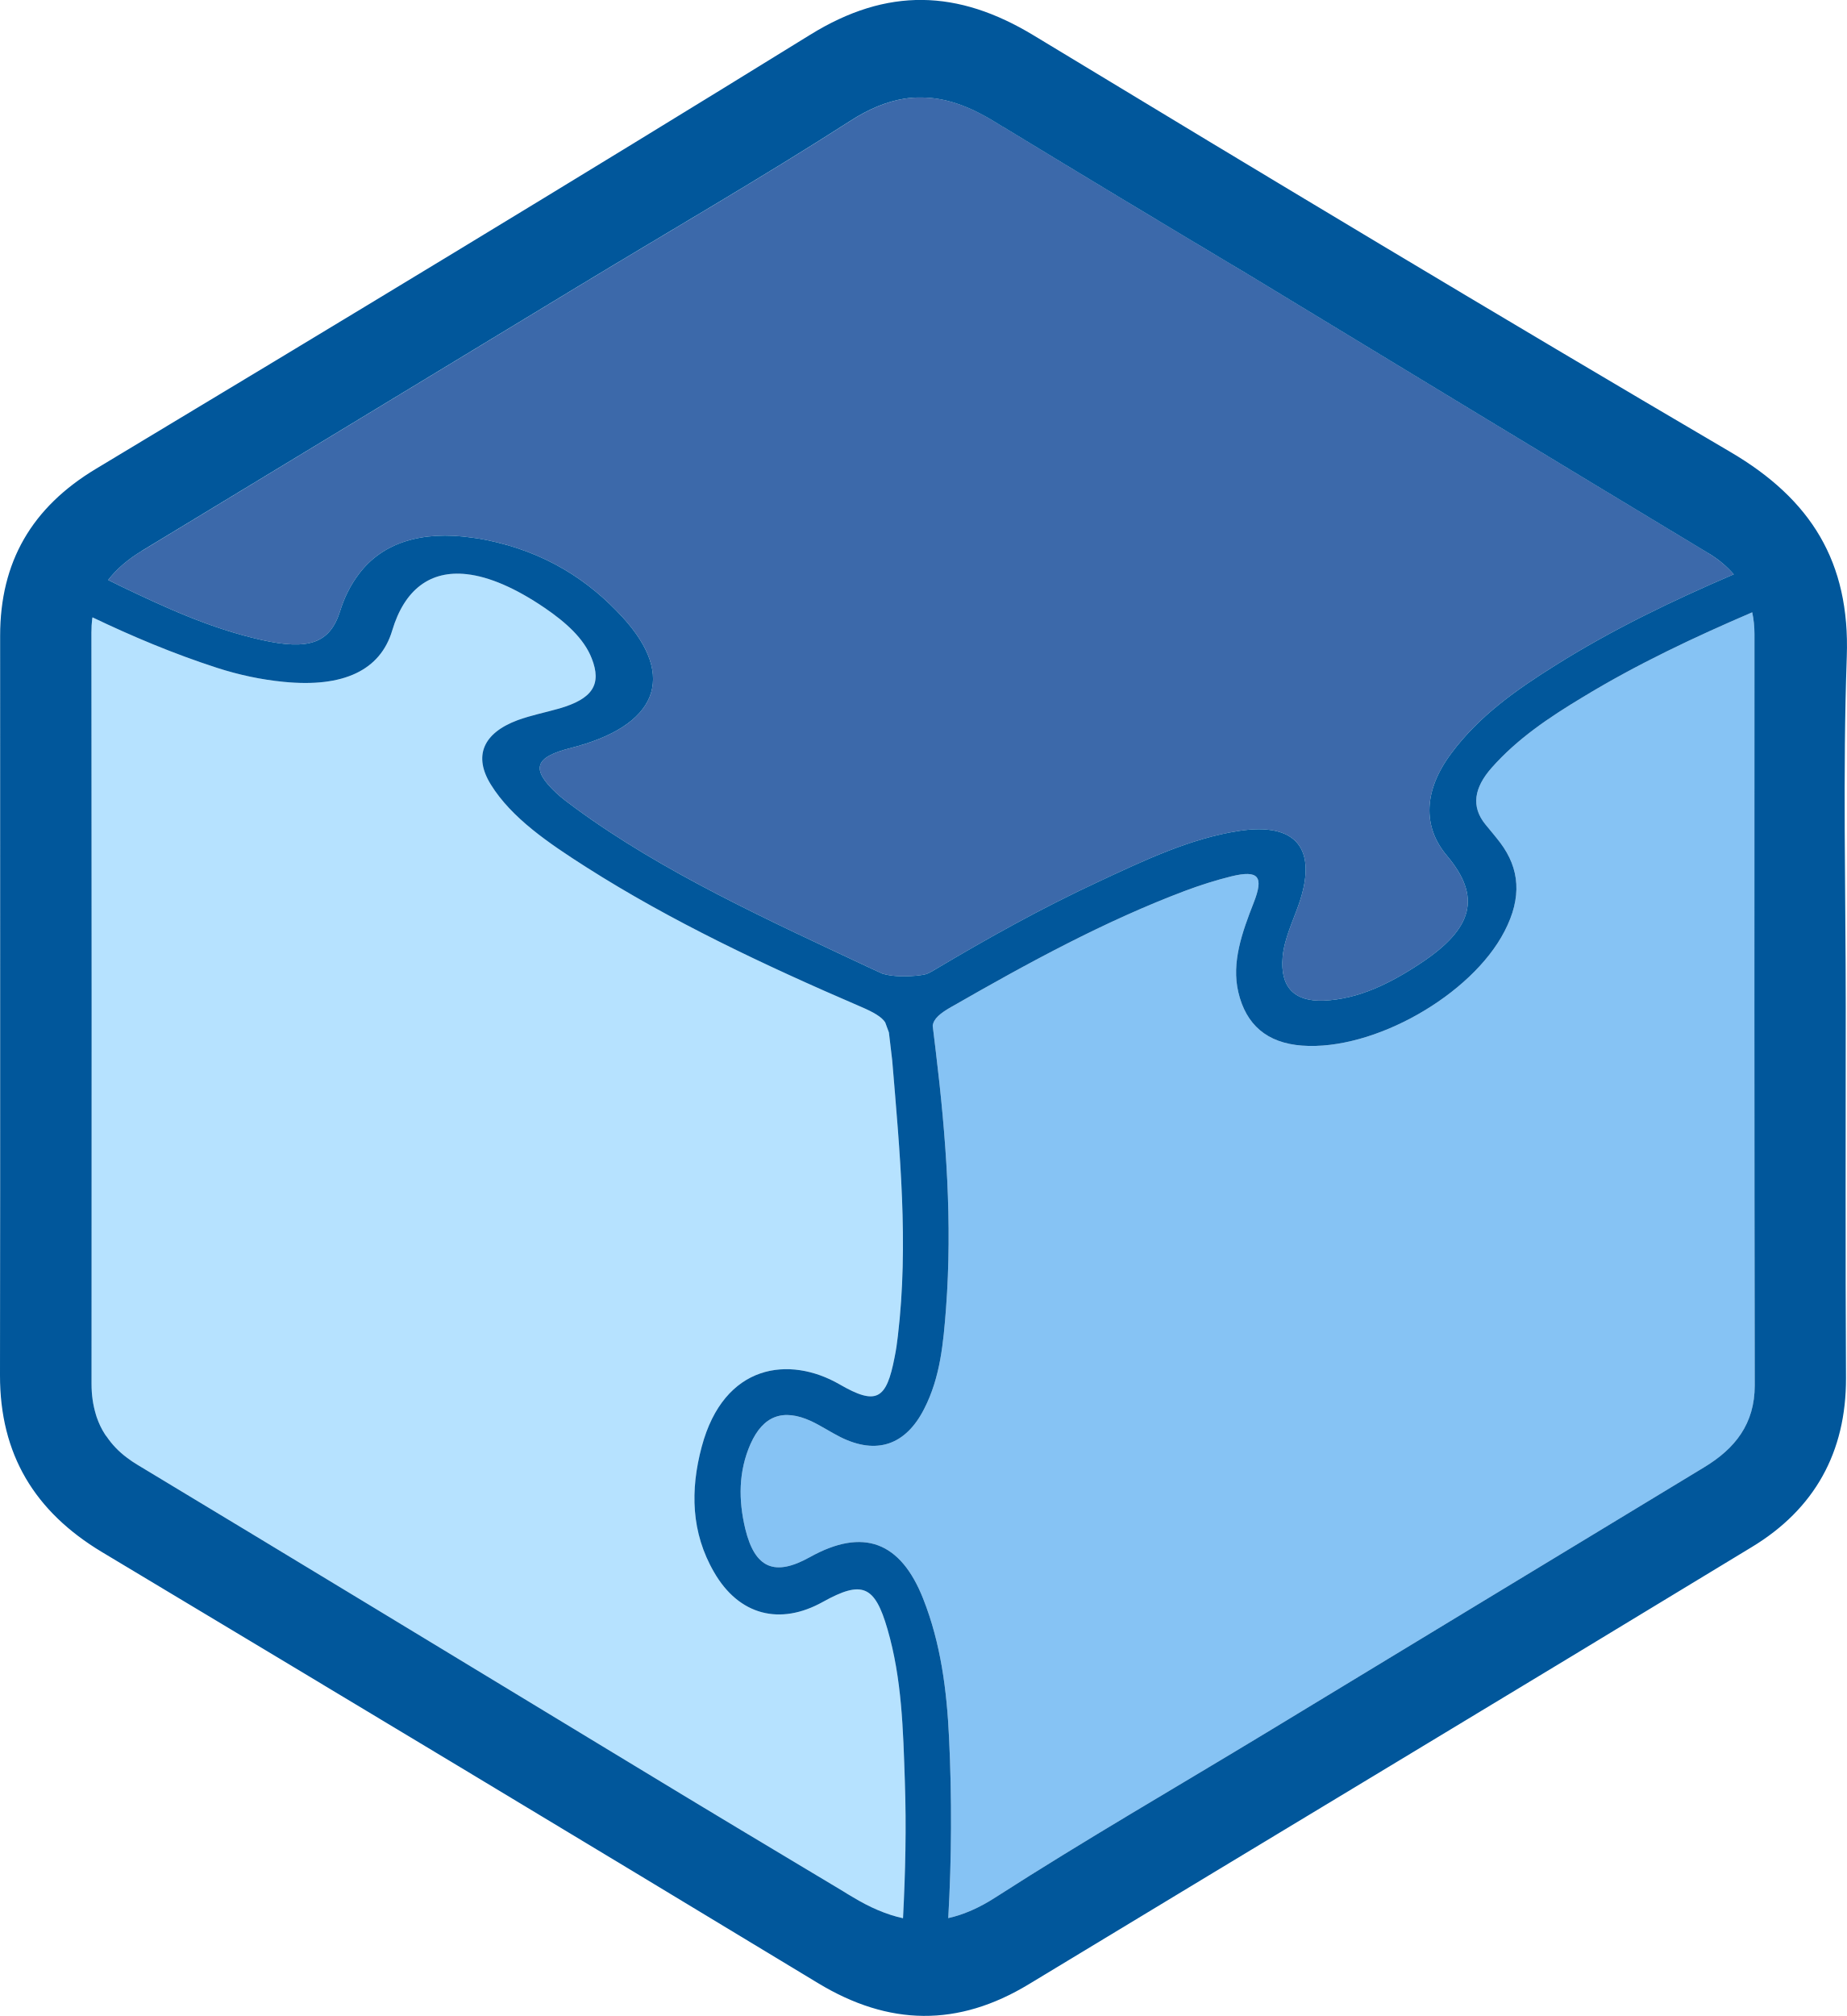
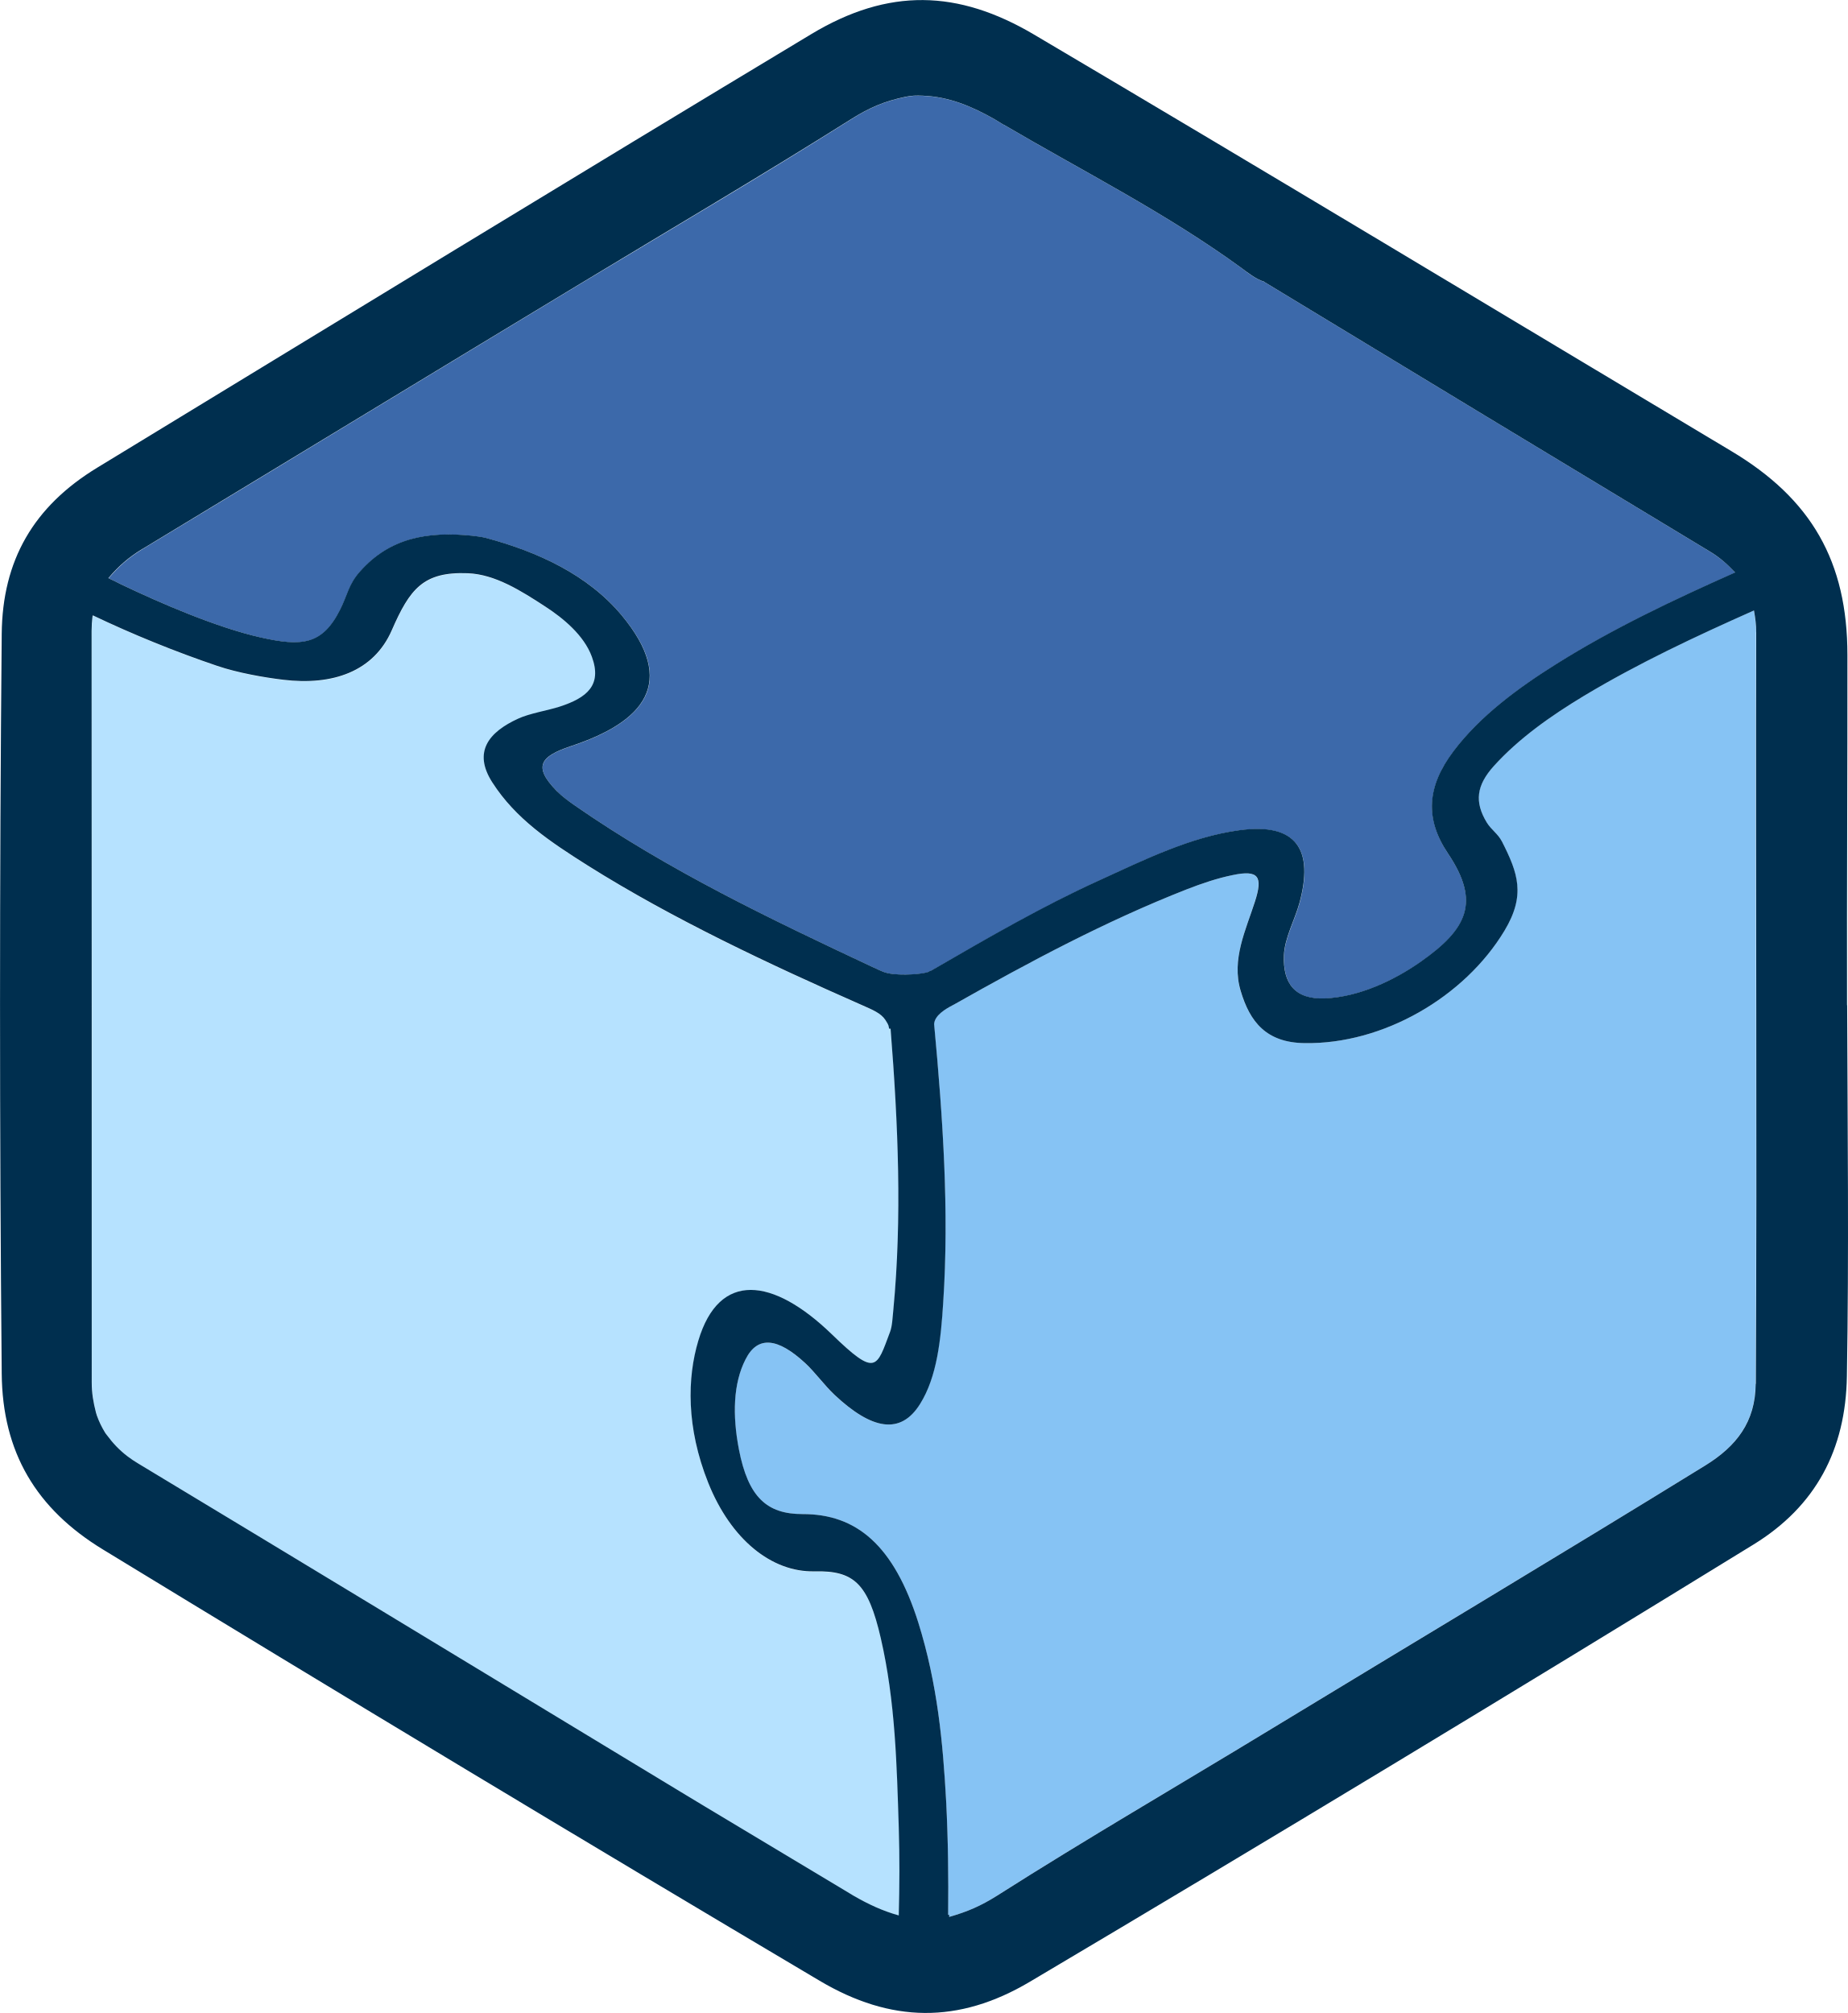
- <svg xmlns="http://www.w3.org/2000/svg" id="b" viewBox="0 0 140.02 152.8">
+ <svg xmlns="http://www.w3.org/2000/svg" id="b" viewBox="0 0 139.99 152.51">
  <defs>
-     <style>.d{fill:#3c69aa;}.d,.e,.f,.g{stroke-width:0px;}.e{fill:#01579b;}.f{fill:#b6e2ff;}.g{fill:#86c3f4;}</style>
+     <style>.d{fill:#002f4f;}.d,.e,.f,.g{stroke-width:0px;}.e{fill:#3c69aa;}.f{fill:#b6e2ff;}.g{fill:#86c3f4;}</style>
  </defs>
  <g id="c">
-     <path class="g" d="M133.01,48.06c-.01,18.98-.01,37.97.02,56.95,0,2.91-1.49,4.79-3.85,6.21-11.06,6.69-22.1,13.4-33.15,20.09-6.85,4.15-13.79,8.15-20.53,12.48-1.25.81-2.44,1.33-3.61,1.59.26-4.56.28-9.12.06-13.68-.17-3.58-.62-7.13-1.96-10.52-1.71-4.34-4.55-5.41-8.59-3.16-2.67,1.49-4.17.86-4.9-2.15-.52-2.17-.52-4.35.4-6.43.96-2.15,2.47-2.7,4.59-1.73.77.36,1.48.84,2.24,1.22,2.72,1.35,4.94.61,6.34-2.16,1.22-2.38,1.45-4.99,1.65-7.6.49-6.51.01-12.99-.77-19.44l-.24-1.99c.08-.54.55-.93,1.44-1.44l.06-.03c5.75-3.3,11.55-6.46,17.66-8.76,1.15-.43,2.32-.8,3.49-1.09,2.07-.5,2.46.02,1.69,1.99-.89,2.27-1.7,4.54-1.17,6.79.58,2.47,2.17,3.85,4.82,4.05,5.44.41,12.86-3.82,15.36-8.66,1.35-2.59,1.14-4.76-.31-6.7-.37-.49-.77-.95-1.15-1.42-1.08-1.34-.85-2.76.48-4.27,1.97-2.23,4.39-3.84,6.88-5.34,4.16-2.53,8.5-4.57,12.88-6.45.11.52.17,1.06.17,1.65Z" />
-     <path class="d" d="M129.5,41.92c.79.47,1.42,1.01,1.94,1.61-4.63,1.99-9.19,4.17-13.56,6.92-2.92,1.83-5.73,3.8-7.84,6.63-2.1,2.8-2.23,5.55-.34,7.78,2.61,3.11,2.02,5.5-2.03,8.17-2.3,1.52-4.69,2.7-7.31,2.81-2.27.09-3.32-1.05-3.12-3.31.12-1.35.75-2.64,1.21-3.95,1.49-4.23-.16-6.28-4.54-5.6-3.69.57-7.19,2.24-10.68,3.87-4.2,1.95-8.28,4.22-12.3,6.61-.03.02-.04.03-.07.04h-.01s-.01.01-.01.01h-.01s-.02.02-.03.02h0s-.01,0-.01.02c-.11.06-.22.12-.36.19l-.18.08c-.23.1-2.13.36-3.37-.03-.09-.05-.23-.11-.35-.16-.03-.02-.07-.03-.1-.05,0,0-.14-.07-.29-.13-7.9-3.71-15.88-7.32-22.56-12.23-.49-.36-.98-.72-1.41-1.12-1.94-1.82-1.65-2.71,1.08-3.4,6.58-1.67,8.11-5.38,3.94-9.93-2.53-2.75-5.79-4.93-10.36-5.85-.35-.07-.7-.13-1.04-.17-3.82-.55-6.79.38-8.57,2.74-.67.88-1.13,1.84-1.44,2.84-.76,2.4-2.34,2.99-5.97,2.17-3.87-.87-7.29-2.46-10.68-4.08-.31-.15-.62-.31-.93-.46.66-.86,1.53-1.59,2.58-2.22,11.06-6.69,22.1-13.4,33.15-20.09,6.85-4.15,13.8-8.16,20.53-12.48,1.42-.92,2.77-1.47,4.1-1.69.45-.07.89-.1,1.33-.09,1.77.01,3.54.63,5.46,1.8.21.13.44.26.65.4.02.01.04.02.05.02,5.98,3.64,11.98,7.25,17.99,10.84h.01c.57.35,1.13.69,1.7,1.03h0c11.25,6.83,22.49,13.65,33.76,20.44Z" />
-     <path class="f" d="M68.6,135.02c.12,3.46.04,6.91-.14,10.37-1.24-.27-2.51-.81-3.84-1.62-.24-.14-.48-.28-.71-.43-2.75-1.65-5.3-3.17-7.76-4.65-.94-.56-1.87-1.12-2.79-1.68-.6-.36-1.2-.72-1.79-1.08-1.95-1.18-3.91-2.37-5.86-3.55-11.75-7.12-23.49-14.25-35.26-21.34-.3-.18-.57-.36-.83-.56-.63-.47-1.13-1-1.53-1.59-.05-.06-.1-.12-.14-.19-.26-.4-.46-.83-.62-1.29-.03-.08-.05-.16-.07-.23-.21-.7-.32-1.45-.32-2.28,0-18.99,0-37.97-.01-56.96-.01-.36.02-.71.06-1.04.01-.04.02-.07.02-.11,3.01,1.44,6.12,2.75,9.45,3.83,1.65.53,3.32.89,5.05,1.06,4.53.45,7.32-.88,8.22-3.88.94-3.15,2.91-4.59,5.66-4.28,1.69.19,3.68,1.04,5.9,2.55,1.61,1.1,2.98,2.32,3.57,3.83.78,1.98.06,3.07-2.46,3.8-1.05.3-2.17.52-3.17.89-2.64.99-3.34,2.74-2.02,4.87,1.57,2.54,4.39,4.45,7.26,6.28,6.41,4.08,13.53,7.44,20.83,10.58.93.4,1.54.75,1.81,1.17l.28.76.25,2.11c.58,6.96,1.26,13.91.43,20.9-.06.54-.14,1.09-.25,1.62-.62,3.22-1.38,3.66-4.18,2.04-3.79-2.18-8.75-1.58-10.44,4.73-.88,3.29-.81,6.51.94,9.52,1.88,3.26,4.99,4.06,8.25,2.24,2.97-1.65,3.93-1.25,4.89,2.06,1.1,3.77,1.19,7.67,1.32,11.55Z" />
-     <path class="e" d="M131.19,34.26c-17.69-10.38-35.28-20.95-52.83-31.58-5.75-3.48-11.09-3.66-16.93-.05C43.46,13.73,25.38,24.65,7.28,35.53,2.4,38.46.01,42.6.01,48.19,0,66.87.03,85.55,0,104.23c-.01,6,2.63,10.34,7.72,13.4,18.12,10.86,36.22,21.74,54.3,32.68,5.37,3.25,10.6,3.34,15.98.08,18.27-11.06,36.57-22.05,54.82-33.14,4.74-2.87,7.15-7.18,7.13-12.81-.05-9.38-.02-18.76-.02-28.13,0-8.85-.23-17.71.08-26.55.25-7.17-2.72-11.92-8.82-15.5ZM10.77,41.74c11.06-6.69,22.1-13.4,33.15-20.09,6.85-4.15,13.8-8.16,20.53-12.48,1.42-.92,2.77-1.47,4.1-1.69.45-.07.89-.1,1.33-.09,1.77.01,3.54.63,5.46,1.8.21.13.44.26.65.4.02.01.04.02.05.02,5.98,3.64,11.98,7.25,17.99,10.84h.01c.57.35,1.13.69,1.7,1.03h0c11.25,6.83,22.49,13.65,33.76,20.44.79.47,1.42,1.01,1.94,1.61-4.63,1.99-9.19,4.17-13.56,6.92-2.92,1.83-5.73,3.8-7.84,6.63-2.1,2.8-2.23,5.55-.34,7.78,2.61,3.11,2.02,5.5-2.03,8.17-2.3,1.52-4.69,2.7-7.31,2.81-2.27.09-3.32-1.05-3.12-3.31.12-1.35.75-2.64,1.21-3.95,1.49-4.23-.16-6.28-4.54-5.6-3.69.57-7.19,2.24-10.68,3.87-4.2,1.95-8.28,4.22-12.3,6.61-.03.02-.04.03-.07.04h-.01s-.01.01-.01.01h-.01s-.02.02-.03.02h0s-.01.01-.01.02c-.11.06-.22.12-.36.19l-.18.08c-.23.1-2.13.36-3.37-.03-.09-.05-.23-.11-.35-.16-.03-.02-.07-.03-.1-.05,0,0-.14-.07-.29-.13-7.9-3.71-15.88-7.32-22.56-12.23-.49-.36-.98-.72-1.41-1.12-1.94-1.82-1.65-2.71,1.08-3.4,6.58-1.67,8.11-5.38,3.94-9.93-2.53-2.75-5.79-4.93-10.36-5.85-.35-.07-.7-.13-1.04-.17-3.82-.55-6.79.38-8.57,2.74-.67.88-1.13,1.84-1.44,2.84-.76,2.4-2.34,2.99-5.97,2.17-3.87-.87-7.29-2.46-10.68-4.08-.31-.15-.62-.31-.93-.46.66-.86,1.53-1.59,2.58-2.22ZM68.46,145.39c-1.24-.27-2.51-.81-3.84-1.62-.24-.14-.48-.28-.71-.43-2.75-1.65-5.3-3.17-7.76-4.65-.94-.56-1.87-1.12-2.79-1.68-.6-.36-1.2-.72-1.79-1.08-1.95-1.18-3.91-2.37-5.86-3.55-11.75-7.12-23.49-14.25-35.26-21.34-.3-.18-.57-.36-.83-.56-.63-.47-1.13-1-1.53-1.59-.05-.06-.1-.12-.14-.19-.26-.4-.46-.83-.62-1.29-.03-.08-.05-.16-.07-.23-.21-.7-.32-1.45-.32-2.28.01-18.99.01-37.97-.01-56.96,0-.36.02-.71.06-1.04.01-.04.02-.07.02-.11,3.01,1.44,6.12,2.75,9.45,3.83,1.65.53,3.32.89,5.05,1.06,4.53.45,7.32-.88,8.22-3.88.94-3.15,2.91-4.59,5.66-4.28,1.69.19,3.68,1.04,5.9,2.55,1.61,1.1,2.98,2.32,3.57,3.83.78,1.98.06,3.07-2.46,3.8-1.05.3-2.17.52-3.17.89-2.64.99-3.34,2.74-2.02,4.87,1.57,2.54,4.39,4.45,7.26,6.28,6.41,4.08,13.53,7.44,20.83,10.58.93.4,1.54.75,1.81,1.17l.28.76.25,2.11c.58,6.96,1.26,13.91.43,20.9-.06.54-.14,1.09-.25,1.62-.62,3.22-1.38,3.66-4.18,2.04-3.79-2.18-8.75-1.58-10.44,4.73-.88,3.29-.81,6.51.94,9.52,1.88,3.26,4.99,4.06,8.25,2.24,2.97-1.65,3.93-1.25,4.89,2.06,1.1,3.77,1.19,7.67,1.32,11.55.12,3.46.04,6.91-.14,10.37ZM129.18,111.22c-11.06,6.69-22.1,13.4-33.15,20.09-6.85,4.15-13.79,8.15-20.53,12.48-1.25.81-2.44,1.33-3.61,1.59.26-4.56.28-9.12.06-13.68-.17-3.58-.62-7.13-1.96-10.52-1.71-4.34-4.55-5.41-8.59-3.16-2.67,1.49-4.17.86-4.9-2.15-.52-2.17-.52-4.35.4-6.43.96-2.15,2.47-2.7,4.59-1.73.77.36,1.48.84,2.24,1.22,2.72,1.35,4.94.61,6.34-2.16,1.22-2.38,1.45-4.99,1.65-7.6.49-6.51.01-12.99-.77-19.44l-.24-1.99c.08-.54.55-.93,1.44-1.44.02-.01.04-.02.06-.03,5.75-3.3,11.55-6.46,17.66-8.76,1.15-.43,2.32-.8,3.49-1.09,2.07-.5,2.46.02,1.69,1.99-.89,2.27-1.7,4.54-1.17,6.79.58,2.47,2.17,3.85,4.82,4.05,5.44.41,12.86-3.82,15.36-8.66,1.35-2.59,1.14-4.76-.31-6.7-.37-.49-.77-.95-1.15-1.42-1.08-1.34-.85-2.76.48-4.27,1.97-2.23,4.39-3.84,6.88-5.34,4.16-2.53,8.5-4.57,12.88-6.45.11.52.17,1.06.17,1.65-.01,18.98-.01,37.97.02,56.95,0,2.91-1.49,4.79-3.85,6.21Z" />
+     <path class="e" d="M19.7,48.29c3.2.73,4.74.57,6.08-2.1.56-1.11.64-1.9,1.49-2.87,2.29-2.58,5.15-3.07,8.54-2.72.3.03.74.09,1.04.17,3.91,1.05,7.69,2.77,10.26,5.86,4.25,5.09,1.7,8.06-3.85,9.91-2.3.76-2.92,1.53-1.06,3.41.41.42.89.76,1.41,1.12,7.07,4.9,14.78,8.58,22.54,12.22.14.07.21.08.29.13.08.05.05.02.12.06.07.03.29.12.35.15.8.34,2.7.21,3.23.07.54-.14.09-.04.29-.11.2-.07.27-.14.36-.18.06-.03.04-.02.03-.02.03,0,0,0,.01-.01.01,0,.02-.02.03-.02,0,0,0,0,.01,0,0,0,0,0,.01,0,0,0,0,0,0,0,0,0,0,0,0,0,.03,0,.04-.03.07-.04,3.99-2.3,8.12-4.68,12.29-6.59,3.47-1.58,6.97-3.32,10.66-3.82,4.39-.59,5.65,1.54,4.55,5.53-.34,1.24-1.12,2.64-1.17,3.94-.09,2.18.87,3.37,3.11,3.27,2.58-.11,5.22-1.36,7.24-2.77,3.54-2.48,4.55-4.52,2.09-8.19-1.77-2.64-1.61-5.09.4-7.76,2.01-2.67,4.9-4.8,7.79-6.61,4.33-2.71,8.9-4.87,13.55-6.94-.61-.65-1.17-1.14-1.95-1.61-11.24-6.78-22.51-13.61-33.75-20.42,0,0,0-.02,0-.02-.48-.08-1.41-.78-1.62-.96-.04-.03-.06-.05-.08-.06-5.73-4.17-11.92-7.28-18-10.85,0,0,.03.03-.07-.03s-.43-.27-.62-.38c-1.73-.98-3.44-1.71-5.45-1.79-.5-.02-.83-.02-1.34.09-1.54.32-2.7.8-4.11,1.7-6.7,4.24-13.66,8.33-20.51,12.46-11.04,6.67-22.11,13.41-33.14,20.08-1.04.63-1.82,1.31-2.59,2.22.29.14.65.32.94.46,3.2,1.54,7.34,3.29,10.54,4.02Z" />
+     <path class="f" d="M66.74,124.14c-.96-4.17-2.04-5.13-5.03-5.07-3.24.07-6.32-2.41-8.04-6.7-1.7-4.23-1.59-7.98-.76-10.76,1.58-5.33,5.67-4.82,10.11-.51,3.37,3.26,3.39,2.56,4.42-.17.17-.45.2-1.1.25-1.68.66-6.92.37-14.02-.21-21.29-.04,0-.07,0-.11,0-.05-.27,0-.22-.28-.66-.34-.53-.93-.76-1.82-1.15-6.92-3.04-14.28-6.49-20.72-10.55-2.88-1.82-5.47-3.53-7.24-6.3-1.49-2.33-.26-3.83,1.97-4.84.85-.38,2.26-.61,3.12-.9,2.07-.68,3.24-1.62,2.45-3.78-.6-1.65-2.18-2.94-3.52-3.8-1.84-1.2-3.81-2.44-5.88-2.53-3.37-.13-4.39,1.18-5.76,4.32-1.37,3.14-4.49,4.2-8.22,3.75-1.42-.17-3.43-.52-5-1.05-3.16-1.07-6.39-2.38-9.43-3.83-.02.15,0-.07-.03.16-.03.23-.06.65-.06,1.01.02,18.95.02,37.98.01,56.94,0,.83.12,1.51.32,2.29.02.08.04.15.07.23.16.45.37.88.62,1.29.04.07.09.12.14.19.45.61.92,1.12,1.54,1.59.26.2.53.38.83.56,11.76,7.09,23.51,14.22,35.26,21.34,1.95,1.18,3.9,2.36,5.86,3.55.59.36,1.18.71,1.79,1.08.94.57,1.82,1.1,2.8,1.68,2.55,1.53,5.18,3.1,7.75,4.65.22.13.49.3.71.43,1.12.65,2.23,1.16,3.46,1.51.05-2.21.07-4.43,0-6.66-.15-4.66-.25-9.51-1.36-14.32Z" />
+     <path class="g" d="M133.04,47.91c0-.59-.07-1.09-.17-1.66-4.41,1.95-8.73,3.97-12.88,6.47-2.47,1.49-4.93,3.2-6.84,5.33-1.29,1.44-1.48,2.68-.52,4.27.34.56.85.84,1.15,1.44,1.21,2.38,1.81,4.04.19,6.75-3.02,5.04-9.21,8.62-15.15,8.52-2.89-.05-4.14-1.61-4.84-3.97-.7-2.37.41-4.61,1.09-6.77.6-1.87.29-2.4-1.7-1.99-1.13.24-2.33.63-3.48,1.08-6.12,2.4-11.92,5.5-17.65,8.74-.02.01-.05.03-.06.03-.56.29-1.38.77-1.42,1.42,0,0,0,.02,0,.03.68,7.18,1.14,14.16.69,21.04-.19,2.86-.47,5.66-1.75,7.72-1.48,2.38-3.66,1.96-6.47-.67-.78-.73-1.49-1.73-2.25-2.43-2.06-1.9-3.58-2.1-4.51-.27-.92,1.82-1,4.23-.5,6.82.7,3.63,2.14,4.9,4.81,4.9,4.11,0,6.94,2.36,8.78,8.22,1.47,4.66,1.88,9.15,2.11,13.55.16,2.91.18,5.76.15,8.59.03,0,.05,0,.08,0,0,.05,0,.1,0,.16,1.37-.39,2.38-.81,3.63-1.61,6.71-4.27,13.67-8.31,20.51-12.47,11.03-6.71,22.13-13.33,33.14-20.12,2.35-1.45,3.8-3.29,3.82-6.19.1-18.92-.03-37.98.03-56.93Z" />
+     <path class="d" d="M139.93,76.16c-.02-8.8.04-17.79.03-26.53,0-7.09-2.73-11.83-8.79-15.45-17.57-10.51-35.21-21.15-52.83-31.56-5.77-3.41-11.03-3.55-16.87-.04C43.52,13.38,25.29,24.52,7.37,35.43,2.54,38.37.18,42.45.13,48.03c-.17,18.65-.17,37.42,0,56.03.05,5.98,2.62,10.26,7.68,13.34,17.99,10.97,36.17,21.93,54.29,32.67,5.38,3.19,10.51,3.28,15.91.08,18.34-10.87,36.63-21.94,54.83-33.13,4.72-2.9,6.99-7.18,7.08-12.75.16-9.29.05-18.8.02-28.11ZM10.81,41.58c11.02-6.67,22.1-13.41,33.14-20.08,6.84-4.14,13.8-8.23,20.51-12.46,1.42-.9,2.58-1.38,4.11-1.7.52-.11.84-.11,1.34-.09,2.01.08,3.72.81,5.45,1.79.19.11.52.32.62.38s.06.03.07.03c6.08,3.57,12.27,6.68,18,10.85.02.01.04.03.08.06.22.17,1.14.88,1.62.96,0,0,0,.01,0,.02,11.23,6.81,22.51,13.64,33.75,20.42.79.47,1.34.97,1.95,1.61-4.65,2.07-9.23,4.23-13.55,6.94-2.89,1.81-5.78,3.94-7.79,6.61-2.01,2.67-2.18,5.12-.4,7.76,2.46,3.67,1.45,5.71-2.09,8.19-2.01,1.41-4.66,2.66-7.24,2.77-2.24.09-3.2-1.09-3.11-3.27.05-1.3.83-2.7,1.17-3.94,1.1-4-.16-6.13-4.55-5.53-3.69.5-7.2,2.24-10.66,3.82-4.17,1.9-8.3,4.28-12.29,6.59-.03.02-.04.04-.07.04,0,0,0,0,0,0,0,0,0,0,0,0,0,0,0,0-.01,0,0,0,0,0-.01,0-.01,0-.01.02-.03.02-.01,0,.01,0-.01.01.01,0,.03-.01-.03.02-.09.04-.16.12-.36.18-.2.07.25-.03-.29.11-.54.14-2.43.27-3.23-.07-.06-.03-.28-.12-.35-.15-.07-.03-.03-.01-.12-.06-.08-.05-.15-.06-.29-.13-7.76-3.64-15.47-7.32-22.54-12.22-.52-.36-1-.71-1.41-1.12-1.85-1.88-1.24-2.64,1.06-3.41,5.55-1.84,8.09-4.81,3.85-9.91-2.57-3.08-6.35-4.81-10.26-5.86-.3-.08-.74-.14-1.04-.17-3.39-.35-6.26.14-8.54,2.72-.86.97-.93,1.76-1.49,2.87-1.34,2.67-2.88,2.83-6.08,2.1-3.2-.73-7.35-2.49-10.54-4.02-.29-.14-.65-.33-.94-.46.77-.91,1.55-1.59,2.59-2.22ZM68.1,145.12c-1.23-.34-2.34-.86-3.46-1.51-.22-.13-.49-.29-.71-.43-2.57-1.55-5.2-3.11-7.75-4.65-.97-.58-1.86-1.11-2.8-1.68-.61-.37-1.2-.72-1.79-1.08-1.96-1.19-3.91-2.37-5.86-3.55-11.75-7.12-23.5-14.25-35.26-21.34-.3-.18-.57-.36-.83-.56-.61-.47-1.09-.98-1.54-1.59-.05-.07-.1-.12-.14-.19-.25-.41-.46-.84-.62-1.29-.03-.08-.05-.15-.07-.23-.2-.78-.32-1.46-.32-2.29,0-18.96,0-37.99-.01-56.94,0-.36.03-.78.06-1.01.03-.23,0-.01.03-.16,3.04,1.45,6.27,2.76,9.43,3.83,1.56.53,3.58.88,5,1.05,3.73.45,6.85-.61,8.22-3.75,1.37-3.14,2.39-4.45,5.76-4.32,2.07.08,4.04,1.33,5.88,2.53,1.34.87,2.92,2.16,3.52,3.8.79,2.16-.38,3.11-2.45,3.78-.86.28-2.28.51-3.12.9-2.24,1.02-3.46,2.52-1.97,4.84,1.78,2.77,4.36,4.48,7.24,6.3,6.44,4.05,13.8,7.5,20.72,10.55.88.39,1.48.63,1.82,1.15.28.44.22.39.28.66.04,0,.07,0,.11,0,.58,7.27.87,14.36.21,21.29-.06.58-.08,1.23-.25,1.68-1.03,2.74-1.05,3.44-4.42.17-4.45-4.3-8.53-4.81-10.11.51-.83,2.78-.93,6.54.76,10.76,1.72,4.29,4.8,6.77,8.04,6.7,2.99-.07,4.07.9,5.03,5.07,1.11,4.81,1.21,9.66,1.36,14.32.07,2.23.06,4.45,0,6.66ZM133.01,104.84c-.02,2.9-1.47,4.74-3.82,6.19-11.01,6.79-22.1,13.41-33.14,20.12-6.84,4.16-13.8,8.2-20.51,12.47-1.25.79-2.26,1.22-3.63,1.61,0-.05,0-.11,0-.16-.03,0-.05,0-.08,0,.03-2.83,0-5.68-.15-8.59-.24-4.41-.65-8.89-2.11-13.55-1.85-5.86-4.68-8.23-8.78-8.22-2.68,0-4.11-1.27-4.81-4.9-.5-2.6-.43-5,.5-6.82.92-1.83,2.45-1.63,4.51.27.76.7,1.47,1.7,2.25,2.43,2.81,2.63,4.99,3.05,6.47.67,1.28-2.05,1.57-4.85,1.75-7.72.45-6.88-.02-13.86-.69-21.04,0,0,0-.02,0-.03.05-.65.86-1.13,1.42-1.42.01,0,.04-.02.06-.03,5.73-3.24,11.53-6.34,17.65-8.74,1.15-.45,2.35-.85,3.48-1.08,1.99-.42,2.3.12,1.7,1.99-.69,2.16-1.8,4.4-1.09,6.77.7,2.37,1.95,3.93,4.84,3.97,5.94.1,12.12-3.48,15.15-8.52,1.62-2.7,1.02-4.37-.19-6.75-.31-.6-.81-.89-1.15-1.44-.96-1.58-.77-2.83.52-4.27,1.91-2.12,4.37-3.84,6.84-5.33,4.15-2.49,8.47-4.51,12.88-6.47.1.57.17,1.07.17,1.66-.05,18.95.07,38-.03,56.93Z" />
  </g>
</svg>
